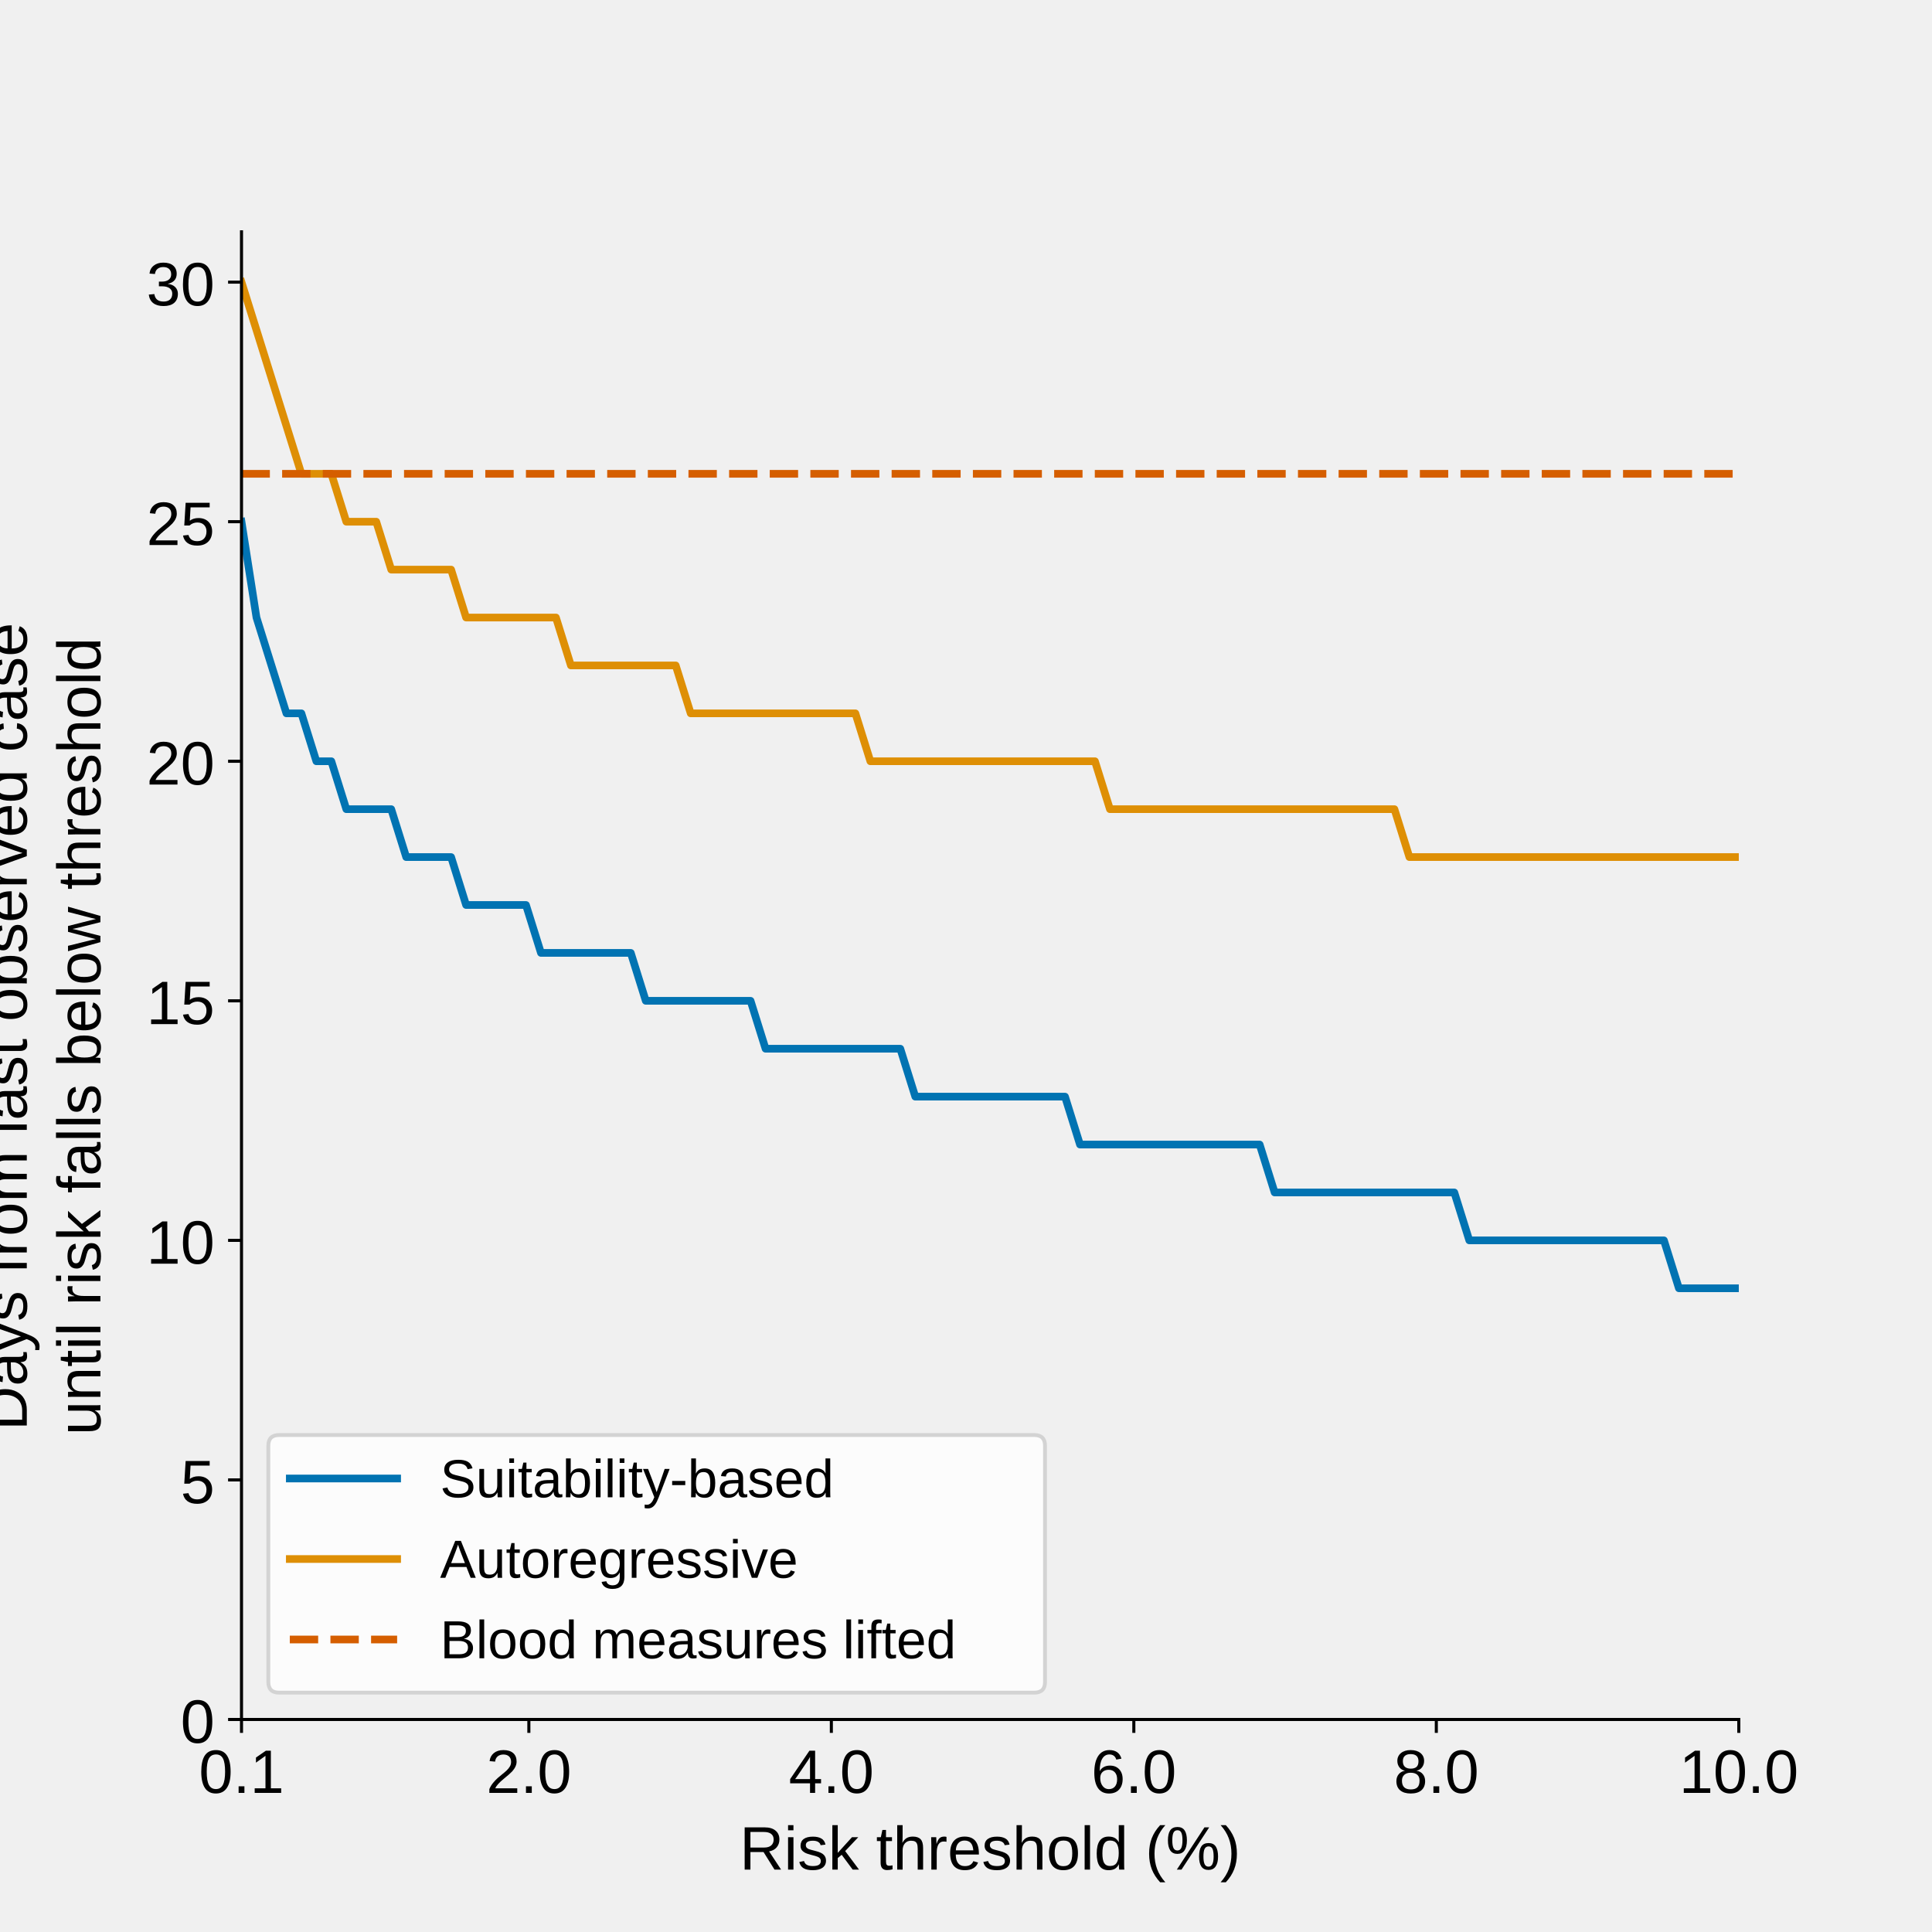
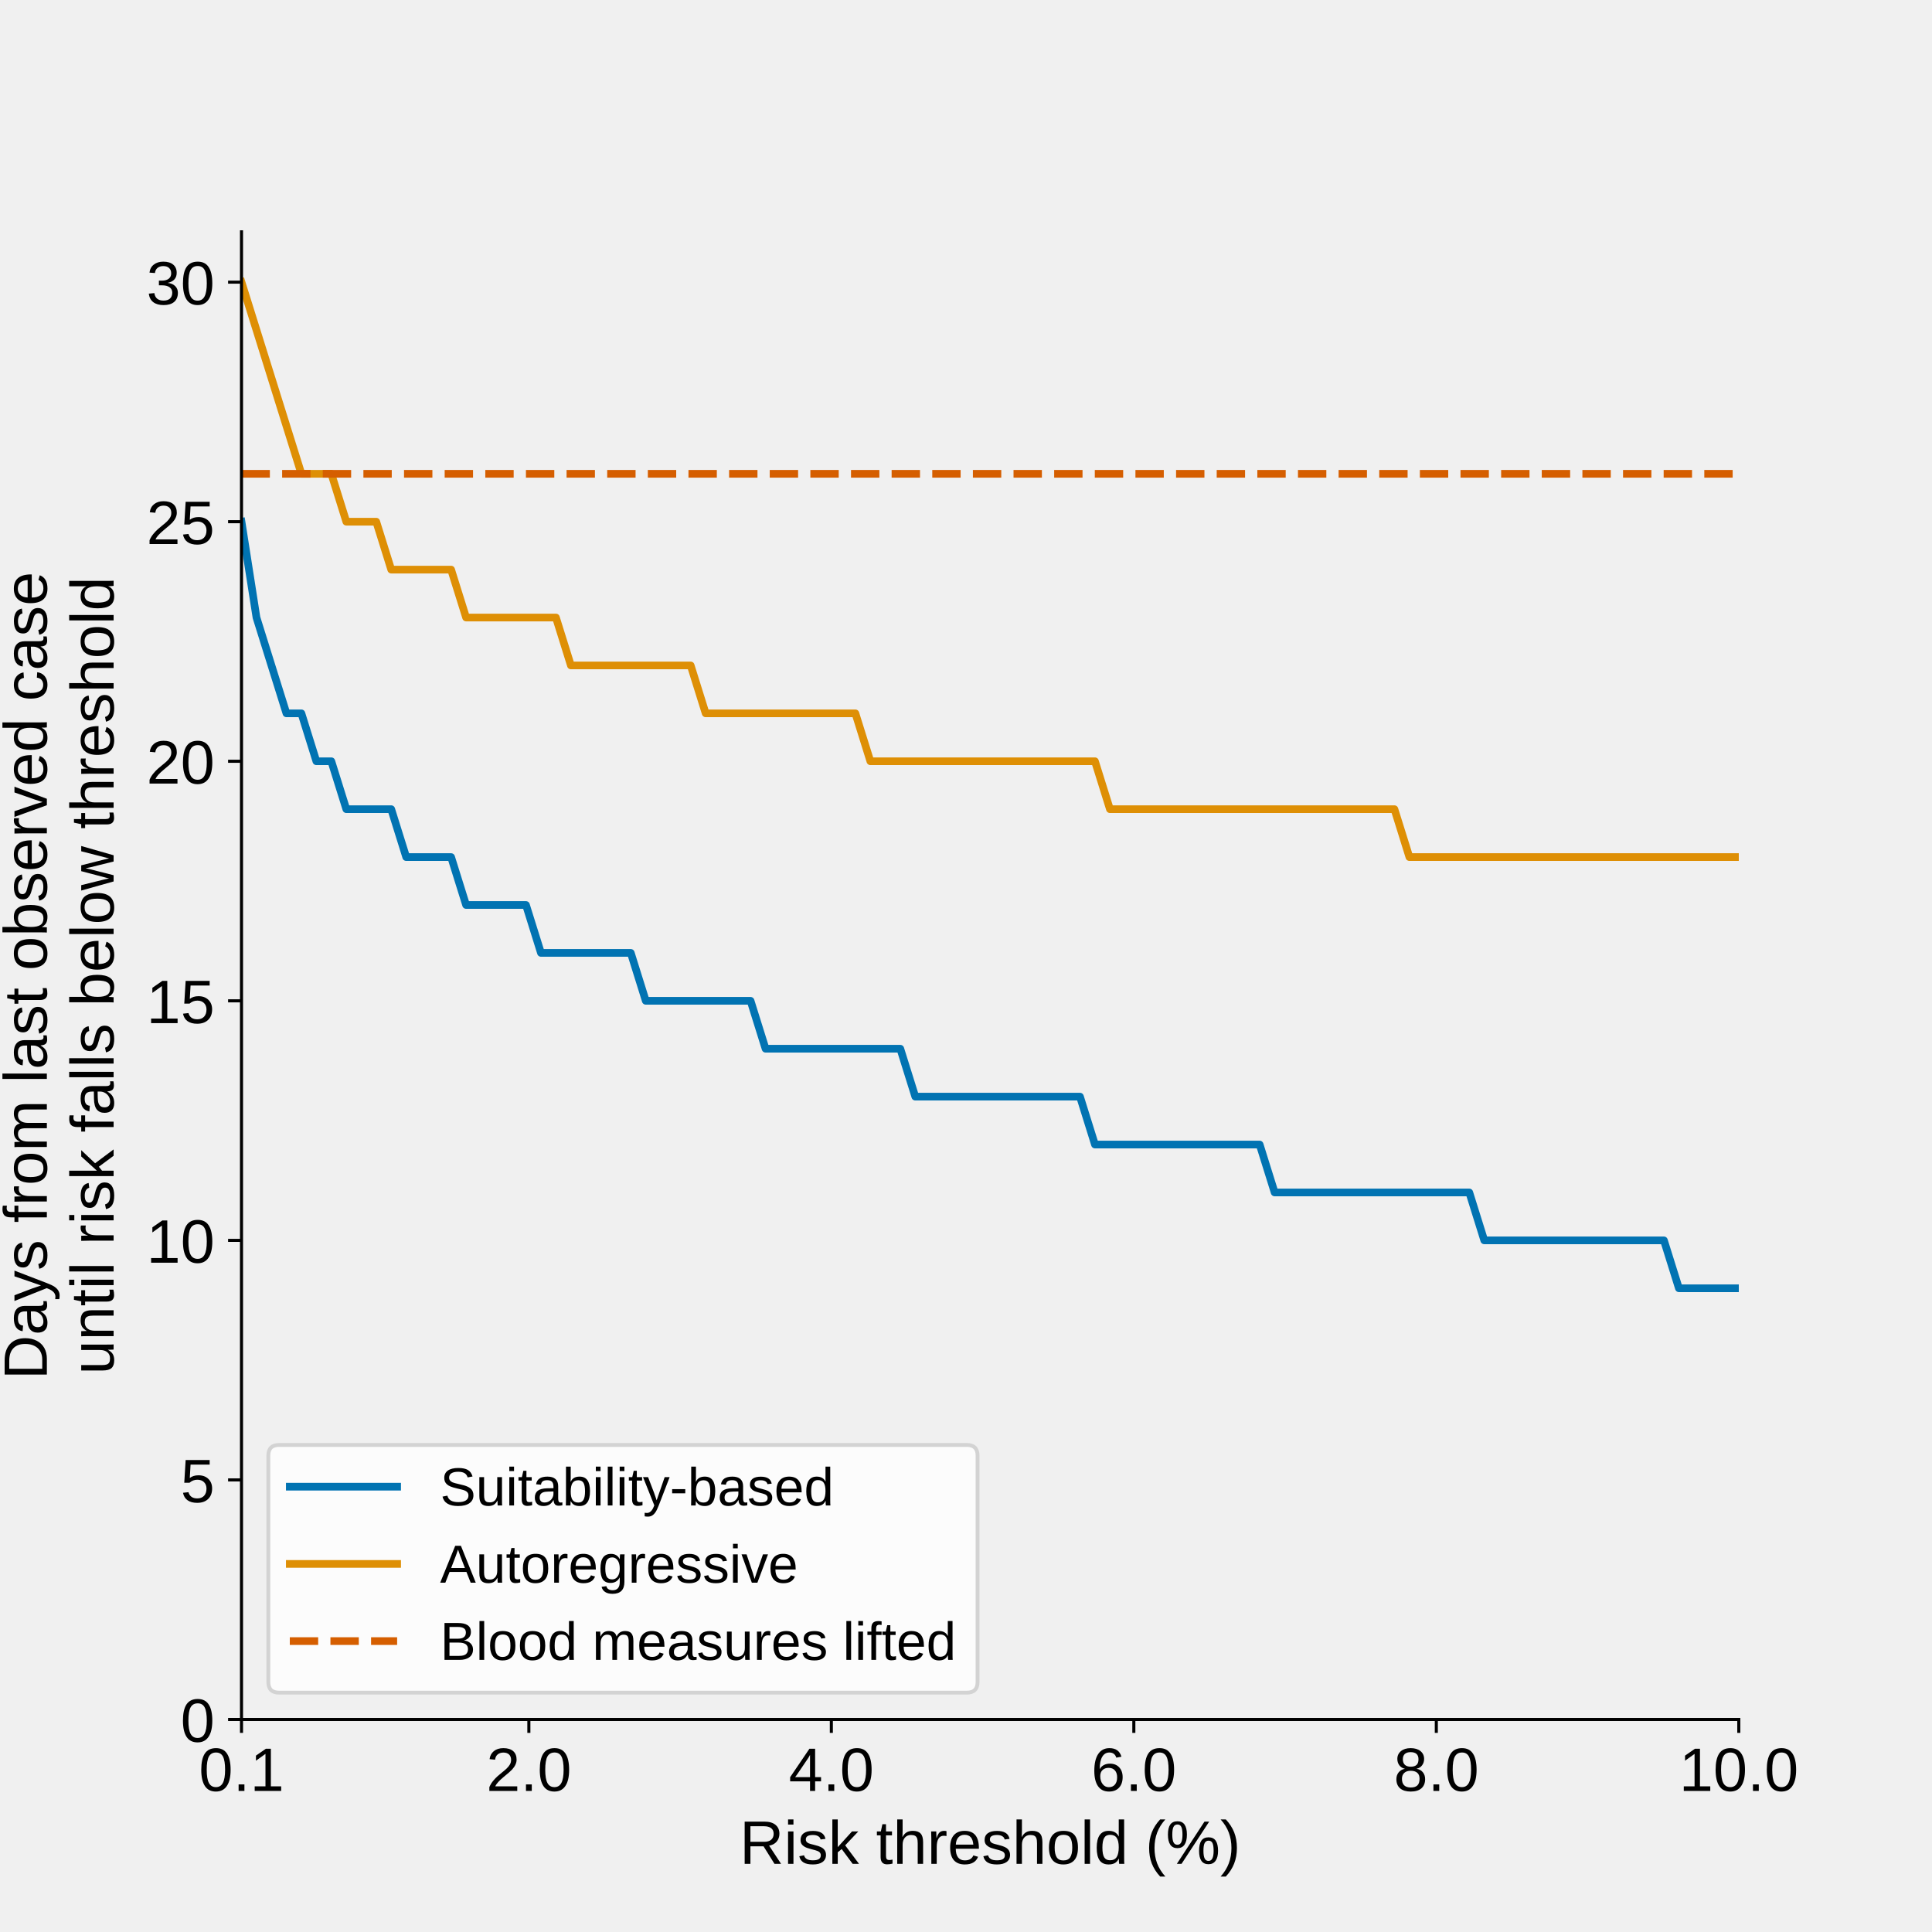
<svg xmlns="http://www.w3.org/2000/svg" xmlns:xlink="http://www.w3.org/1999/xlink" width="504pt" height="504pt" viewBox="0 0 504 504" version="1.1">
  <defs>
    <style type="text/css">*{stroke-linejoin: round; stroke-linecap: butt}</style>
  </defs>
  <g id="figure_1">
    <g id="patch_1">
      <path d="M 0 504  L 504 504  L 504 0  L 0 0  L 0 504  z " style="fill: none" />
    </g>
    <g id="axes_1">
      <g id="patch_2">
        <path d="M 63 448.56  L 453.6 448.56  L 453.6 60.48  L 63 60.48  L 63 448.56  z " style="fill: none" />
      </g>
      <g id="matplotlib.axis_1">
        <g id="xtick_1">
          <g id="line2d_1">
            <defs>
-               <path id="m70e0769126" d="M 0 0  L 0 3.5  " style="stroke: #000000; stroke-width: 0.8" />
+               <path id="m7cfc73b498" d="M 0 0  L 0 3.5  " style="stroke: #000000; stroke-width: 0.8" />
            </defs>
            <g>
-               <use xlink:href="#m70e0769126" x="63" y="448.56" style="stroke: #000000; stroke-width: 0.8" />
+               <use xlink:href="#m7cfc73b498" x="63" y="448.56" style="stroke: #000000; stroke-width: 0.8" />
            </g>
          </g>
          <g id="text_1">
-             <text style="font-size: 16px; font-family: 'Arial', sans-serif; text-anchor: middle" x="63" y="467.716" transform="rotate(-0 63 467.7163)">0.1</text>
+             <text style="font-size: 16px; font-family: 'Arial', sans-serif; text-anchor: middle" x="63" y="467.208" transform="rotate(-0 63 467.2084)">0.1</text>
          </g>
        </g>
        <g id="xtick_2">
          <g id="line2d_2">
            <g>
-               <use xlink:href="#m70e0769126" x="137.964" y="448.56" style="stroke: #000000; stroke-width: 0.8" />
+               <use xlink:href="#m7cfc73b498" x="137.964" y="448.56" style="stroke: #000000; stroke-width: 0.8" />
            </g>
          </g>
          <g id="text_2">
-             <text style="font-size: 16px; font-family: 'Arial', sans-serif; text-anchor: middle" x="137.964" y="467.716" transform="rotate(-0 137.9636 467.7163)">2.0</text>
+             <text style="font-size: 16px; font-family: 'Arial', sans-serif; text-anchor: middle" x="137.964" y="467.208" transform="rotate(-0 137.9636 467.2084)">2.0</text>
          </g>
        </g>
        <g id="xtick_3">
          <g id="line2d_3">
            <g>
-               <use xlink:href="#m70e0769126" x="216.873" y="448.56" style="stroke: #000000; stroke-width: 0.8" />
+               <use xlink:href="#m7cfc73b498" x="216.873" y="448.56" style="stroke: #000000; stroke-width: 0.8" />
            </g>
          </g>
          <g id="text_3">
-             <text style="font-size: 16px; font-family: 'Arial', sans-serif; text-anchor: middle" x="216.873" y="467.716" transform="rotate(-0 216.8727 467.7163)">4.0</text>
+             <text style="font-size: 16px; font-family: 'Arial', sans-serif; text-anchor: middle" x="216.873" y="467.208" transform="rotate(-0 216.8727 467.2084)">4.0</text>
          </g>
        </g>
        <g id="xtick_4">
          <g id="line2d_4">
            <g>
-               <use xlink:href="#m70e0769126" x="295.782" y="448.56" style="stroke: #000000; stroke-width: 0.8" />
+               <use xlink:href="#m7cfc73b498" x="295.782" y="448.56" style="stroke: #000000; stroke-width: 0.8" />
            </g>
          </g>
          <g id="text_4">
-             <text style="font-size: 16px; font-family: 'Arial', sans-serif; text-anchor: middle" x="295.782" y="467.716" transform="rotate(-0 295.7818 467.7163)">6.0</text>
+             <text style="font-size: 16px; font-family: 'Arial', sans-serif; text-anchor: middle" x="295.782" y="467.208" transform="rotate(-0 295.7818 467.2084)">6.0</text>
          </g>
        </g>
        <g id="xtick_5">
          <g id="line2d_5">
            <g>
-               <use xlink:href="#m70e0769126" x="374.691" y="448.56" style="stroke: #000000; stroke-width: 0.8" />
+               <use xlink:href="#m7cfc73b498" x="374.691" y="448.56" style="stroke: #000000; stroke-width: 0.8" />
            </g>
          </g>
          <g id="text_5">
-             <text style="font-size: 16px; font-family: 'Arial', sans-serif; text-anchor: middle" x="374.691" y="467.716" transform="rotate(-0 374.6909 467.7163)">8.0</text>
+             <text style="font-size: 16px; font-family: 'Arial', sans-serif; text-anchor: middle" x="374.691" y="467.208" transform="rotate(-0 374.6909 467.2084)">8.0</text>
          </g>
        </g>
        <g id="xtick_6">
          <g id="line2d_6">
            <g>
-               <use xlink:href="#m70e0769126" x="453.6" y="448.56" style="stroke: #000000; stroke-width: 0.8" />
+               <use xlink:href="#m7cfc73b498" x="453.6" y="448.56" style="stroke: #000000; stroke-width: 0.8" />
            </g>
          </g>
          <g id="text_6">
-             <text style="font-size: 16px; font-family: 'Arial', sans-serif; text-anchor: middle" x="453.6" y="467.716" transform="rotate(-0 453.6 467.7163)">10.0</text>
+             <text style="font-size: 16px; font-family: 'Arial', sans-serif; text-anchor: middle" x="453.6" y="467.208" transform="rotate(-0 453.6 467.2084)">10.0</text>
          </g>
        </g>
        <g id="text_7">
-           <text style="font-size: 16px; font-family: 'Arial', sans-serif; text-anchor: middle" x="258.3" y="487.717" transform="rotate(-0 258.3 487.7175)">Risk threshold (%)</text>
+           <text style="font-size: 16px; font-family: 'Arial', sans-serif; text-anchor: middle" x="258.3" y="486.224" transform="rotate(-0 258.3 486.2241)">Risk threshold (%)</text>
        </g>
      </g>
      <g id="matplotlib.axis_2">
        <g id="ytick_1">
          <g id="line2d_7">
            <defs>
-               <path id="mcc3358e4e5" d="M 0 0  L -3.5 0  " style="stroke: #000000; stroke-width: 0.8" />
+               <path id="md1ae4b1983" d="M 0 0  L -3.5 0  " style="stroke: #000000; stroke-width: 0.8" />
            </defs>
            <g>
-               <use xlink:href="#mcc3358e4e5" x="63" y="448.56" style="stroke: #000000; stroke-width: 0.8" />
+               <use xlink:href="#md1ae4b1983" x="63" y="448.56" style="stroke: #000000; stroke-width: 0.8" />
            </g>
          </g>
          <g id="text_8">
-             <text style="font-size: 16px; font-family: 'Arial', sans-serif; text-anchor: end" x="56" y="454.638" transform="rotate(-0 56 454.6381)">0</text>
+             <text style="font-size: 16px; font-family: 'Arial', sans-serif; text-anchor: end" x="56" y="454.384" transform="rotate(-0 56 454.3842)">0</text>
          </g>
        </g>
        <g id="ytick_2">
          <g id="line2d_8">
            <g>
-               <use xlink:href="#mcc3358e4e5" x="63" y="386.067" style="stroke: #000000; stroke-width: 0.8" />
+               <use xlink:href="#md1ae4b1983" x="63" y="386.067" style="stroke: #000000; stroke-width: 0.8" />
            </g>
          </g>
          <g id="text_9">
-             <text style="font-size: 16px; font-family: 'Arial', sans-serif; text-anchor: end" x="56" y="392.145" transform="rotate(-0 56 392.1454)">5</text>
+             <text style="font-size: 16px; font-family: 'Arial', sans-serif; text-anchor: end" x="56" y="391.891" transform="rotate(-0 56 391.8915)">5</text>
          </g>
        </g>
        <g id="ytick_3">
          <g id="line2d_9">
            <g>
-               <use xlink:href="#mcc3358e4e5" x="63" y="323.574" style="stroke: #000000; stroke-width: 0.8" />
+               <use xlink:href="#md1ae4b1983" x="63" y="323.574" style="stroke: #000000; stroke-width: 0.8" />
            </g>
          </g>
          <g id="text_10">
-             <text style="font-size: 16px; font-family: 'Arial', sans-serif; text-anchor: end" x="56" y="329.653" transform="rotate(-0 56 329.6526)">10</text>
+             <text style="font-size: 16px; font-family: 'Arial', sans-serif; text-anchor: end" x="56" y="329.399" transform="rotate(-0 56 329.3987)">10</text>
          </g>
        </g>
        <g id="ytick_4">
          <g id="line2d_10">
            <g>
-               <use xlink:href="#mcc3358e4e5" x="63" y="261.082" style="stroke: #000000; stroke-width: 0.8" />
+               <use xlink:href="#md1ae4b1983" x="63" y="261.082" style="stroke: #000000; stroke-width: 0.8" />
            </g>
          </g>
          <g id="text_11">
-             <text style="font-size: 16px; font-family: 'Arial', sans-serif; text-anchor: end" x="56" y="267.16" transform="rotate(-0 56 267.1599)">15</text>
+             <text style="font-size: 16px; font-family: 'Arial', sans-serif; text-anchor: end" x="56" y="266.906" transform="rotate(-0 56 266.906)">15</text>
          </g>
        </g>
        <g id="ytick_5">
          <g id="line2d_11">
            <g>
-               <use xlink:href="#mcc3358e4e5" x="63" y="198.589" style="stroke: #000000; stroke-width: 0.8" />
+               <use xlink:href="#md1ae4b1983" x="63" y="198.589" style="stroke: #000000; stroke-width: 0.8" />
            </g>
          </g>
          <g id="text_12">
-             <text style="font-size: 16px; font-family: 'Arial', sans-serif; text-anchor: end" x="56" y="204.667" transform="rotate(-0 56 204.6671)">20</text>
+             <text style="font-size: 16px; font-family: 'Arial', sans-serif; text-anchor: end" x="56" y="204.413" transform="rotate(-0 56 204.4132)">20</text>
          </g>
        </g>
        <g id="ytick_6">
          <g id="line2d_12">
            <g>
-               <use xlink:href="#mcc3358e4e5" x="63" y="136.096" style="stroke: #000000; stroke-width: 0.8" />
+               <use xlink:href="#md1ae4b1983" x="63" y="136.096" style="stroke: #000000; stroke-width: 0.8" />
            </g>
          </g>
          <g id="text_13">
-             <text style="font-size: 16px; font-family: 'Arial', sans-serif; text-anchor: end" x="56" y="142.174" transform="rotate(-0 56 142.1744)">25</text>
+             <text style="font-size: 16px; font-family: 'Arial', sans-serif; text-anchor: end" x="56" y="141.92" transform="rotate(-0 56 141.9205)">25</text>
          </g>
        </g>
        <g id="ytick_7">
          <g id="line2d_13">
            <g>
-               <use xlink:href="#mcc3358e4e5" x="63" y="73.603" style="stroke: #000000; stroke-width: 0.8" />
+               <use xlink:href="#md1ae4b1983" x="63" y="73.603" style="stroke: #000000; stroke-width: 0.8" />
            </g>
          </g>
          <g id="text_14">
-             <text style="font-size: 16px; font-family: 'Arial', sans-serif; text-anchor: end" x="56" y="79.682" transform="rotate(-0 56 79.6816)">30</text>
+             <text style="font-size: 16px; font-family: 'Arial', sans-serif; text-anchor: end" x="56" y="79.428" transform="rotate(-0 56 79.4277)">30</text>
          </g>
        </g>
        <g id="text_15">
-           <text style="font-size: 16px; font-family: 'Arial', sans-serif" transform="translate(6.990312 373.18) rotate(-90)">Days from last observed case</text>
-           <text style="font-size: 16px; font-family: 'Arial', sans-serif" transform="translate(26.19469 374.39) rotate(-90)">until risk falls below threshold</text>
+           <text style="font-size: 16px; font-family: 'Arial', sans-serif" transform="translate(12.22422 359.8888) rotate(-90)">Days from last observed case</text>
+           <text style="font-size: 16px; font-family: 'Arial', sans-serif" transform="translate(29.63859 358.5612) rotate(-90)">until risk falls below threshold</text>
        </g>
      </g>
      <g id="line2d_14">
-         <path d="M 63 136.096  L 66.906 161.093  L 70.812 173.592  L 74.718 186.09  L 78.624 186.09  L 82.53 198.589  L 86.436 198.589  L 90.342 211.088  L 94.248 211.088  L 98.154 211.088  L 102.06 211.088  L 105.966 223.586  L 109.872 223.586  L 113.778 223.586  L 117.684 223.586  L 121.59 236.085  L 125.496 236.085  L 129.402 236.085  L 133.308 236.085  L 137.214 236.085  L 141.12 248.583  L 145.026 248.583  L 148.932 248.583  L 152.838 248.583  L 156.744 248.583  L 160.65 248.583  L 164.556 248.583  L 168.462 261.082  L 172.368 261.082  L 176.274 261.082  L 180.18 261.082  L 184.086 261.082  L 187.992 261.082  L 191.898 261.082  L 195.804 261.082  L 199.71 273.58  L 203.616 273.58  L 207.522 273.58  L 211.428 273.58  L 215.334 273.58  L 219.24 273.58  L 223.146 273.58  L 227.052 273.58  L 230.958 273.58  L 234.864 273.58  L 238.77 286.079  L 242.676 286.079  L 246.582 286.079  L 250.488 286.079  L 254.394 286.079  L 258.3 286.079  L 262.206 286.079  L 266.112 286.079  L 270.018 286.079  L 273.924 286.079  L 277.83 286.079  L 281.736 298.577  L 285.642 298.577  L 289.548 298.577  L 293.454 298.577  L 297.36 298.577  L 301.266 298.577  L 305.172 298.577  L 309.078 298.577  L 312.984 298.577  L 316.89 298.577  L 320.796 298.577  L 324.702 298.577  L 328.608 298.577  L 332.514 311.076  L 336.42 311.076  L 340.326 311.076  L 344.232 311.076  L 348.138 311.076  L 352.044 311.076  L 355.95 311.076  L 359.856 311.076  L 363.762 311.076  L 367.668 311.076  L 371.574 311.076  L 375.48 311.076  L 379.386 311.076  L 383.292 323.574  L 387.198 323.574  L 391.104 323.574  L 395.01 323.574  L 398.916 323.574  L 402.822 323.574  L 406.728 323.574  L 410.634 323.574  L 414.54 323.574  L 418.446 323.574  L 422.352 323.574  L 426.258 323.574  L 430.164 323.574  L 434.07 323.574  L 437.976 336.073  L 441.882 336.073  L 445.788 336.073  L 449.694 336.073  L 453.6 336.073  " clip-path="url(#pdd6b5d4669)" style="fill: none; stroke: #0173b2; stroke-width: 2; stroke-linecap: square" />
+         <path d="M 63 136.096  L 66.906 161.093  L 70.812 173.592  L 74.718 186.09  L 78.624 186.09  L 82.53 198.589  L 86.436 198.589  L 90.342 211.088  L 94.248 211.088  L 98.154 211.088  L 102.06 211.088  L 105.966 223.586  L 109.872 223.586  L 113.778 223.586  L 117.684 223.586  L 121.59 236.085  L 125.496 236.085  L 129.402 236.085  L 133.308 236.085  L 137.214 236.085  L 141.12 248.583  L 145.026 248.583  L 148.932 248.583  L 152.838 248.583  L 156.744 248.583  L 160.65 248.583  L 164.556 248.583  L 168.462 261.082  L 172.368 261.082  L 176.274 261.082  L 180.18 261.082  L 184.086 261.082  L 187.992 261.082  L 191.898 261.082  L 195.804 261.082  L 199.71 273.58  L 203.616 273.58  L 207.522 273.58  L 211.428 273.58  L 215.334 273.58  L 219.24 273.58  L 223.146 273.58  L 227.052 273.58  L 230.958 273.58  L 234.864 273.58  L 238.77 286.079  L 242.676 286.079  L 246.582 286.079  L 250.488 286.079  L 254.394 286.079  L 258.3 286.079  L 262.206 286.079  L 266.112 286.079  L 270.018 286.079  L 273.924 286.079  L 277.83 286.079  L 281.736 286.079  L 285.642 298.577  L 289.548 298.577  L 293.454 298.577  L 297.36 298.577  L 301.266 298.577  L 305.172 298.577  L 309.078 298.577  L 312.984 298.577  L 316.89 298.577  L 320.796 298.577  L 324.702 298.577  L 328.608 298.577  L 332.514 311.076  L 336.42 311.076  L 340.326 311.076  L 344.232 311.076  L 348.138 311.076  L 352.044 311.076  L 355.95 311.076  L 359.856 311.076  L 363.762 311.076  L 367.668 311.076  L 371.574 311.076  L 375.48 311.076  L 379.386 311.076  L 383.292 311.076  L 387.198 323.574  L 391.104 323.574  L 395.01 323.574  L 398.916 323.574  L 402.822 323.574  L 406.728 323.574  L 410.634 323.574  L 414.54 323.574  L 418.446 323.574  L 422.352 323.574  L 426.258 323.574  L 430.164 323.574  L 434.07 323.574  L 437.976 336.073  L 441.882 336.073  L 445.788 336.073  L 449.694 336.073  L 453.6 336.073  " clip-path="url(#p37049b967b)" style="fill: none; stroke: #0173b2; stroke-width: 2; stroke-linecap: square" />
      </g>
      <g id="line2d_15">
-         <path d="M 63 73.603  L 66.906 86.102  L 70.812 98.601  L 74.718 111.099  L 78.624 123.598  L 82.53 123.598  L 86.436 123.598  L 90.342 136.096  L 94.248 136.096  L 98.154 136.096  L 102.06 148.595  L 105.966 148.595  L 109.872 148.595  L 113.778 148.595  L 117.684 148.595  L 121.59 161.093  L 125.496 161.093  L 129.402 161.093  L 133.308 161.093  L 137.214 161.093  L 141.12 161.093  L 145.026 161.093  L 148.932 173.592  L 152.838 173.592  L 156.744 173.592  L 160.65 173.592  L 164.556 173.592  L 168.462 173.592  L 172.368 173.592  L 176.274 173.592  L 180.18 186.09  L 184.086 186.09  L 187.992 186.09  L 191.898 186.09  L 195.804 186.09  L 199.71 186.09  L 203.616 186.09  L 207.522 186.09  L 211.428 186.09  L 215.334 186.09  L 219.24 186.09  L 223.146 186.09  L 227.052 198.589  L 230.958 198.589  L 234.864 198.589  L 238.77 198.589  L 242.676 198.589  L 246.582 198.589  L 250.488 198.589  L 254.394 198.589  L 258.3 198.589  L 262.206 198.589  L 266.112 198.589  L 270.018 198.589  L 273.924 198.589  L 277.83 198.589  L 281.736 198.589  L 285.642 198.589  L 289.548 211.088  L 293.454 211.088  L 297.36 211.088  L 301.266 211.088  L 305.172 211.088  L 309.078 211.088  L 312.984 211.088  L 316.89 211.088  L 320.796 211.088  L 324.702 211.088  L 328.608 211.088  L 332.514 211.088  L 336.42 211.088  L 340.326 211.088  L 344.232 211.088  L 348.138 211.088  L 352.044 211.088  L 355.95 211.088  L 359.856 211.088  L 363.762 211.088  L 367.668 223.586  L 371.574 223.586  L 375.48 223.586  L 379.386 223.586  L 383.292 223.586  L 387.198 223.586  L 391.104 223.586  L 395.01 223.586  L 398.916 223.586  L 402.822 223.586  L 406.728 223.586  L 410.634 223.586  L 414.54 223.586  L 418.446 223.586  L 422.352 223.586  L 426.258 223.586  L 430.164 223.586  L 434.07 223.586  L 437.976 223.586  L 441.882 223.586  L 445.788 223.586  L 449.694 223.586  L 453.6 223.586  " clip-path="url(#pdd6b5d4669)" style="fill: none; stroke: #de8f05; stroke-width: 2; stroke-linecap: square" />
+         <path d="M 63 73.603  L 66.906 86.102  L 70.812 98.601  L 74.718 111.099  L 78.624 123.598  L 82.53 123.598  L 86.436 123.598  L 90.342 136.096  L 94.248 136.096  L 98.154 136.096  L 102.06 148.595  L 105.966 148.595  L 109.872 148.595  L 113.778 148.595  L 117.684 148.595  L 121.59 161.093  L 125.496 161.093  L 129.402 161.093  L 133.308 161.093  L 137.214 161.093  L 141.12 161.093  L 145.026 161.093  L 148.932 173.592  L 152.838 173.592  L 156.744 173.592  L 160.65 173.592  L 164.556 173.592  L 168.462 173.592  L 172.368 173.592  L 176.274 173.592  L 180.18 173.592  L 184.086 186.09  L 187.992 186.09  L 191.898 186.09  L 195.804 186.09  L 199.71 186.09  L 203.616 186.09  L 207.522 186.09  L 211.428 186.09  L 215.334 186.09  L 219.24 186.09  L 223.146 186.09  L 227.052 198.589  L 230.958 198.589  L 234.864 198.589  L 238.77 198.589  L 242.676 198.589  L 246.582 198.589  L 250.488 198.589  L 254.394 198.589  L 258.3 198.589  L 262.206 198.589  L 266.112 198.589  L 270.018 198.589  L 273.924 198.589  L 277.83 198.589  L 281.736 198.589  L 285.642 198.589  L 289.548 211.088  L 293.454 211.088  L 297.36 211.088  L 301.266 211.088  L 305.172 211.088  L 309.078 211.088  L 312.984 211.088  L 316.89 211.088  L 320.796 211.088  L 324.702 211.088  L 328.608 211.088  L 332.514 211.088  L 336.42 211.088  L 340.326 211.088  L 344.232 211.088  L 348.138 211.088  L 352.044 211.088  L 355.95 211.088  L 359.856 211.088  L 363.762 211.088  L 367.668 223.586  L 371.574 223.586  L 375.48 223.586  L 379.386 223.586  L 383.292 223.586  L 387.198 223.586  L 391.104 223.586  L 395.01 223.586  L 398.916 223.586  L 402.822 223.586  L 406.728 223.586  L 410.634 223.586  L 414.54 223.586  L 418.446 223.586  L 422.352 223.586  L 426.258 223.586  L 430.164 223.586  L 434.07 223.586  L 437.976 223.586  L 441.882 223.586  L 445.788 223.586  L 449.694 223.586  L 453.6 223.586  " clip-path="url(#p37049b967b)" style="fill: none; stroke: #de8f05; stroke-width: 2; stroke-linecap: square" />
      </g>
      <g id="line2d_16">
-         <path d="M 63 123.598  L 453.6 123.598  " clip-path="url(#pdd6b5d4669)" style="fill: none; stroke-dasharray: 7.4,3.2; stroke-dashoffset: 0; stroke: #d55e00; stroke-width: 2" />
+         <path d="M 63 123.598  L 453.6 123.598  " clip-path="url(#p37049b967b)" style="fill: none; stroke-dasharray: 7.4,3.2; stroke-dashoffset: 0; stroke: #d55e00; stroke-width: 2" />
      </g>
      <g id="patch_3">
        <path d="M 63 448.56  L 63 60.48  " style="fill: none; stroke: #000000; stroke-width: 0.8; stroke-linejoin: miter; stroke-linecap: square" />
      </g>
      <g id="patch_4">
        <path d="M 63 448.56  L 453.6 448.56  " style="fill: none; stroke: #000000; stroke-width: 0.8; stroke-linejoin: miter; stroke-linecap: square" />
      </g>
      <g id="legend_1">
        <g id="patch_5">
-           <path d="M 72.8 441.56  L 269.817 441.56  Q 272.617 441.56 272.617 438.76  L 272.617 377.157  Q 272.617 374.357 269.817 374.357  L 72.8 374.357  Q 70 374.357 70 377.157  L 70 438.76  Q 70 441.56 72.8 441.56  z " style="fill: #ffffff; opacity: 0.8; stroke: #cccccc; stroke-linejoin: miter" />
+           <path d="M 72.8 441.56  L 252.219 441.56  Q 255.019 441.56 255.019 438.76  L 255.019 379.743  Q 255.019 376.943 252.219 376.943  L 72.8 376.943  Q 70 376.943 70 379.743  L 70 438.76  Q 70 441.56 72.8 441.56  z " style="fill: #ffffff; opacity: 0.8; stroke: #cccccc; stroke-linejoin: miter" />
        </g>
        <g id="line2d_17">
-           <path d="M 75.6 385.695  L 89.6 385.695  L 103.6 385.695  " style="fill: none; stroke: #0173b2; stroke-width: 2; stroke-linecap: square" />
+           <path d="M 75.6 387.836  L 89.6 387.836  L 103.6 387.836  " style="fill: none; stroke: #0173b2; stroke-width: 2; stroke-linecap: square" />
        </g>
        <g id="text_16">
-           <text style="font-size: 14px; font-family: 'Arial', sans-serif; text-anchor: start" x="114.8" y="390.595" transform="rotate(-0 114.8 390.5945)">Suitability-based</text>
+           <text style="font-size: 14px; font-family: 'Arial', sans-serif; text-anchor: start" x="114.8" y="392.736" transform="rotate(-0 114.8 392.7358)">Suitability-based</text>
        </g>
        <g id="line2d_18">
-           <path d="M 75.6 406.696  L 89.6 406.696  L 103.6 406.696  " style="fill: none; stroke: #de8f05; stroke-width: 2; stroke-linecap: square" />
+           <path d="M 75.6 407.975  L 89.6 407.975  L 103.6 407.975  " style="fill: none; stroke: #de8f05; stroke-width: 2; stroke-linecap: square" />
        </g>
        <g id="text_17">
-           <text style="font-size: 14px; font-family: 'Arial', sans-serif; text-anchor: start" x="114.8" y="411.596" transform="rotate(-0 114.8 411.5956)">Autoregressive</text>
+           <text style="font-size: 14px; font-family: 'Arial', sans-serif; text-anchor: start" x="114.8" y="412.875" transform="rotate(-0 114.8 412.8748)">Autoregressive</text>
        </g>
        <g id="line2d_19">
-           <path d="M 75.6 427.697  L 89.6 427.697  L 103.6 427.697  " style="fill: none; stroke-dasharray: 7.4,3.2; stroke-dashoffset: 0; stroke: #d55e00; stroke-width: 2" />
+           <path d="M 75.6 428.114  L 89.6 428.114  L 103.6 428.114  " style="fill: none; stroke-dasharray: 7.4,3.2; stroke-dashoffset: 0; stroke: #d55e00; stroke-width: 2" />
        </g>
        <g id="text_18">
-           <text style="font-size: 14px; font-family: 'Arial', sans-serif; text-anchor: start" x="114.8" y="432.597" transform="rotate(-0 114.8 432.5967)">Blood measures lifted</text>
+           <text style="font-size: 14px; font-family: 'Arial', sans-serif; text-anchor: start" x="114.8" y="433.014" transform="rotate(-0 114.8 433.0137)">Blood measures lifted</text>
        </g>
      </g>
    </g>
  </g>
  <defs>
-     <clipPath id="pdd6b5d4669">
+     <clipPath id="p37049b967b">
      <rect x="63" y="60.48" width="390.6" height="388.08" />
    </clipPath>
  </defs>
</svg>
